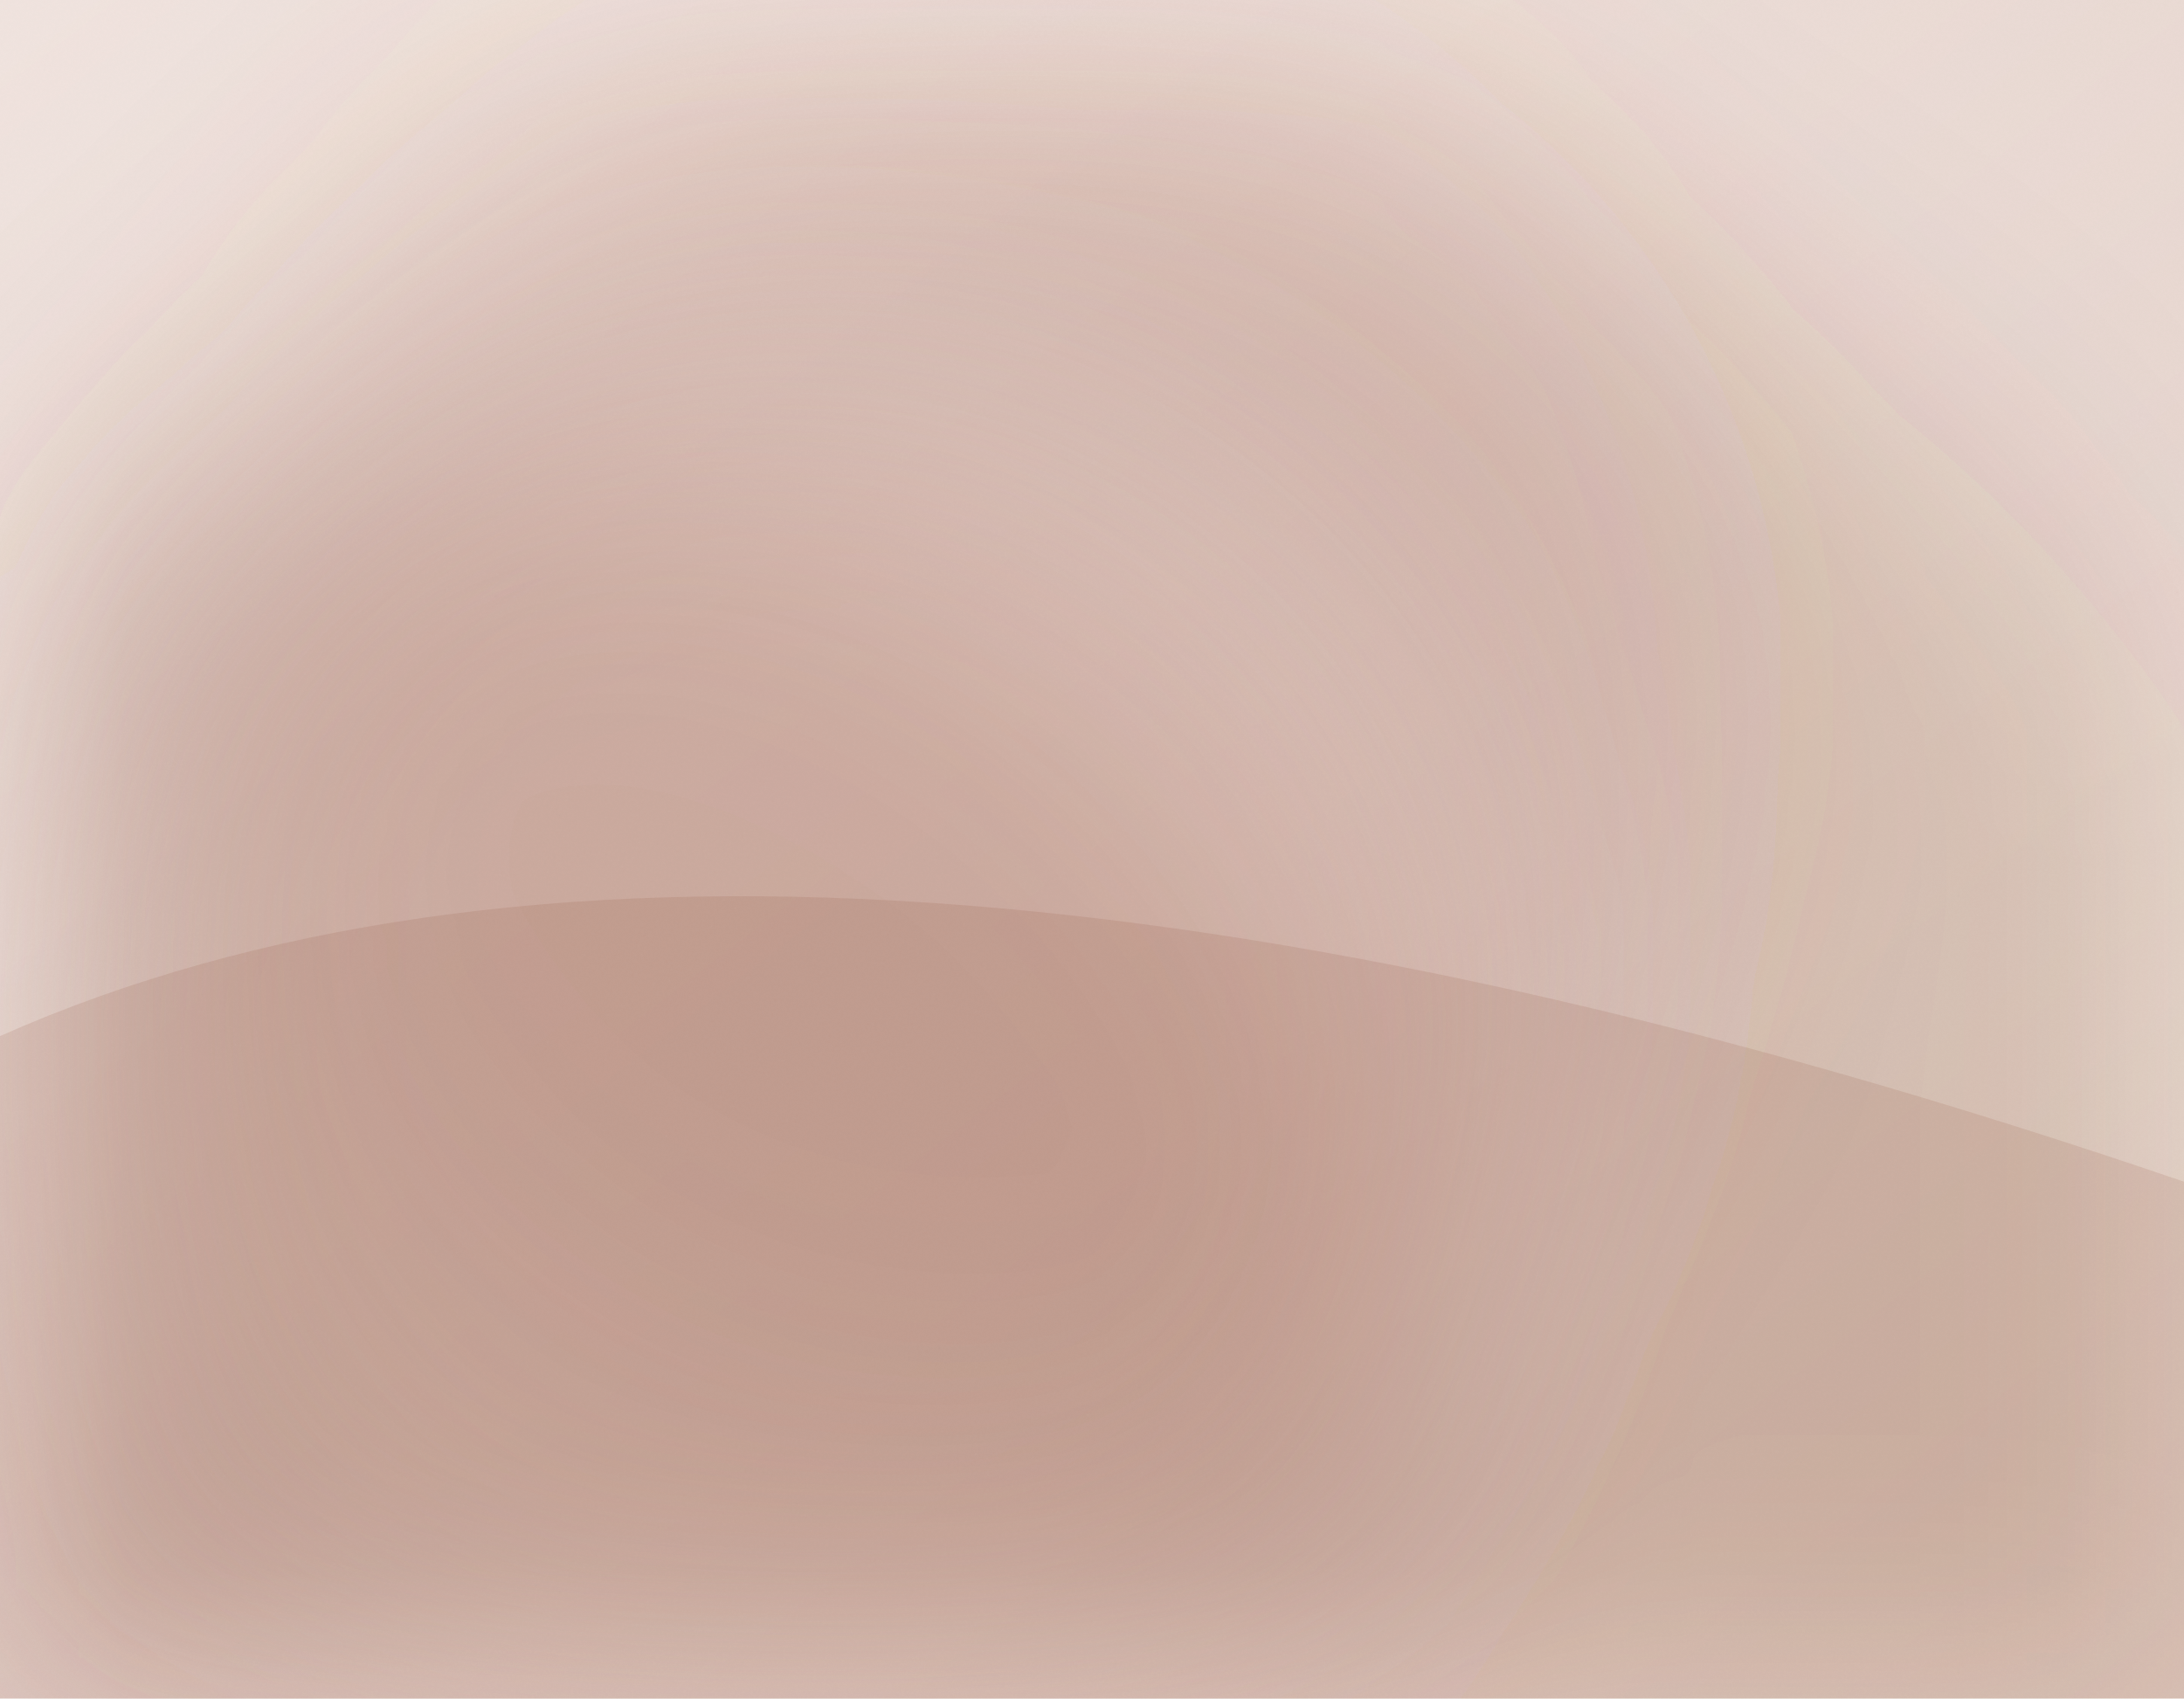
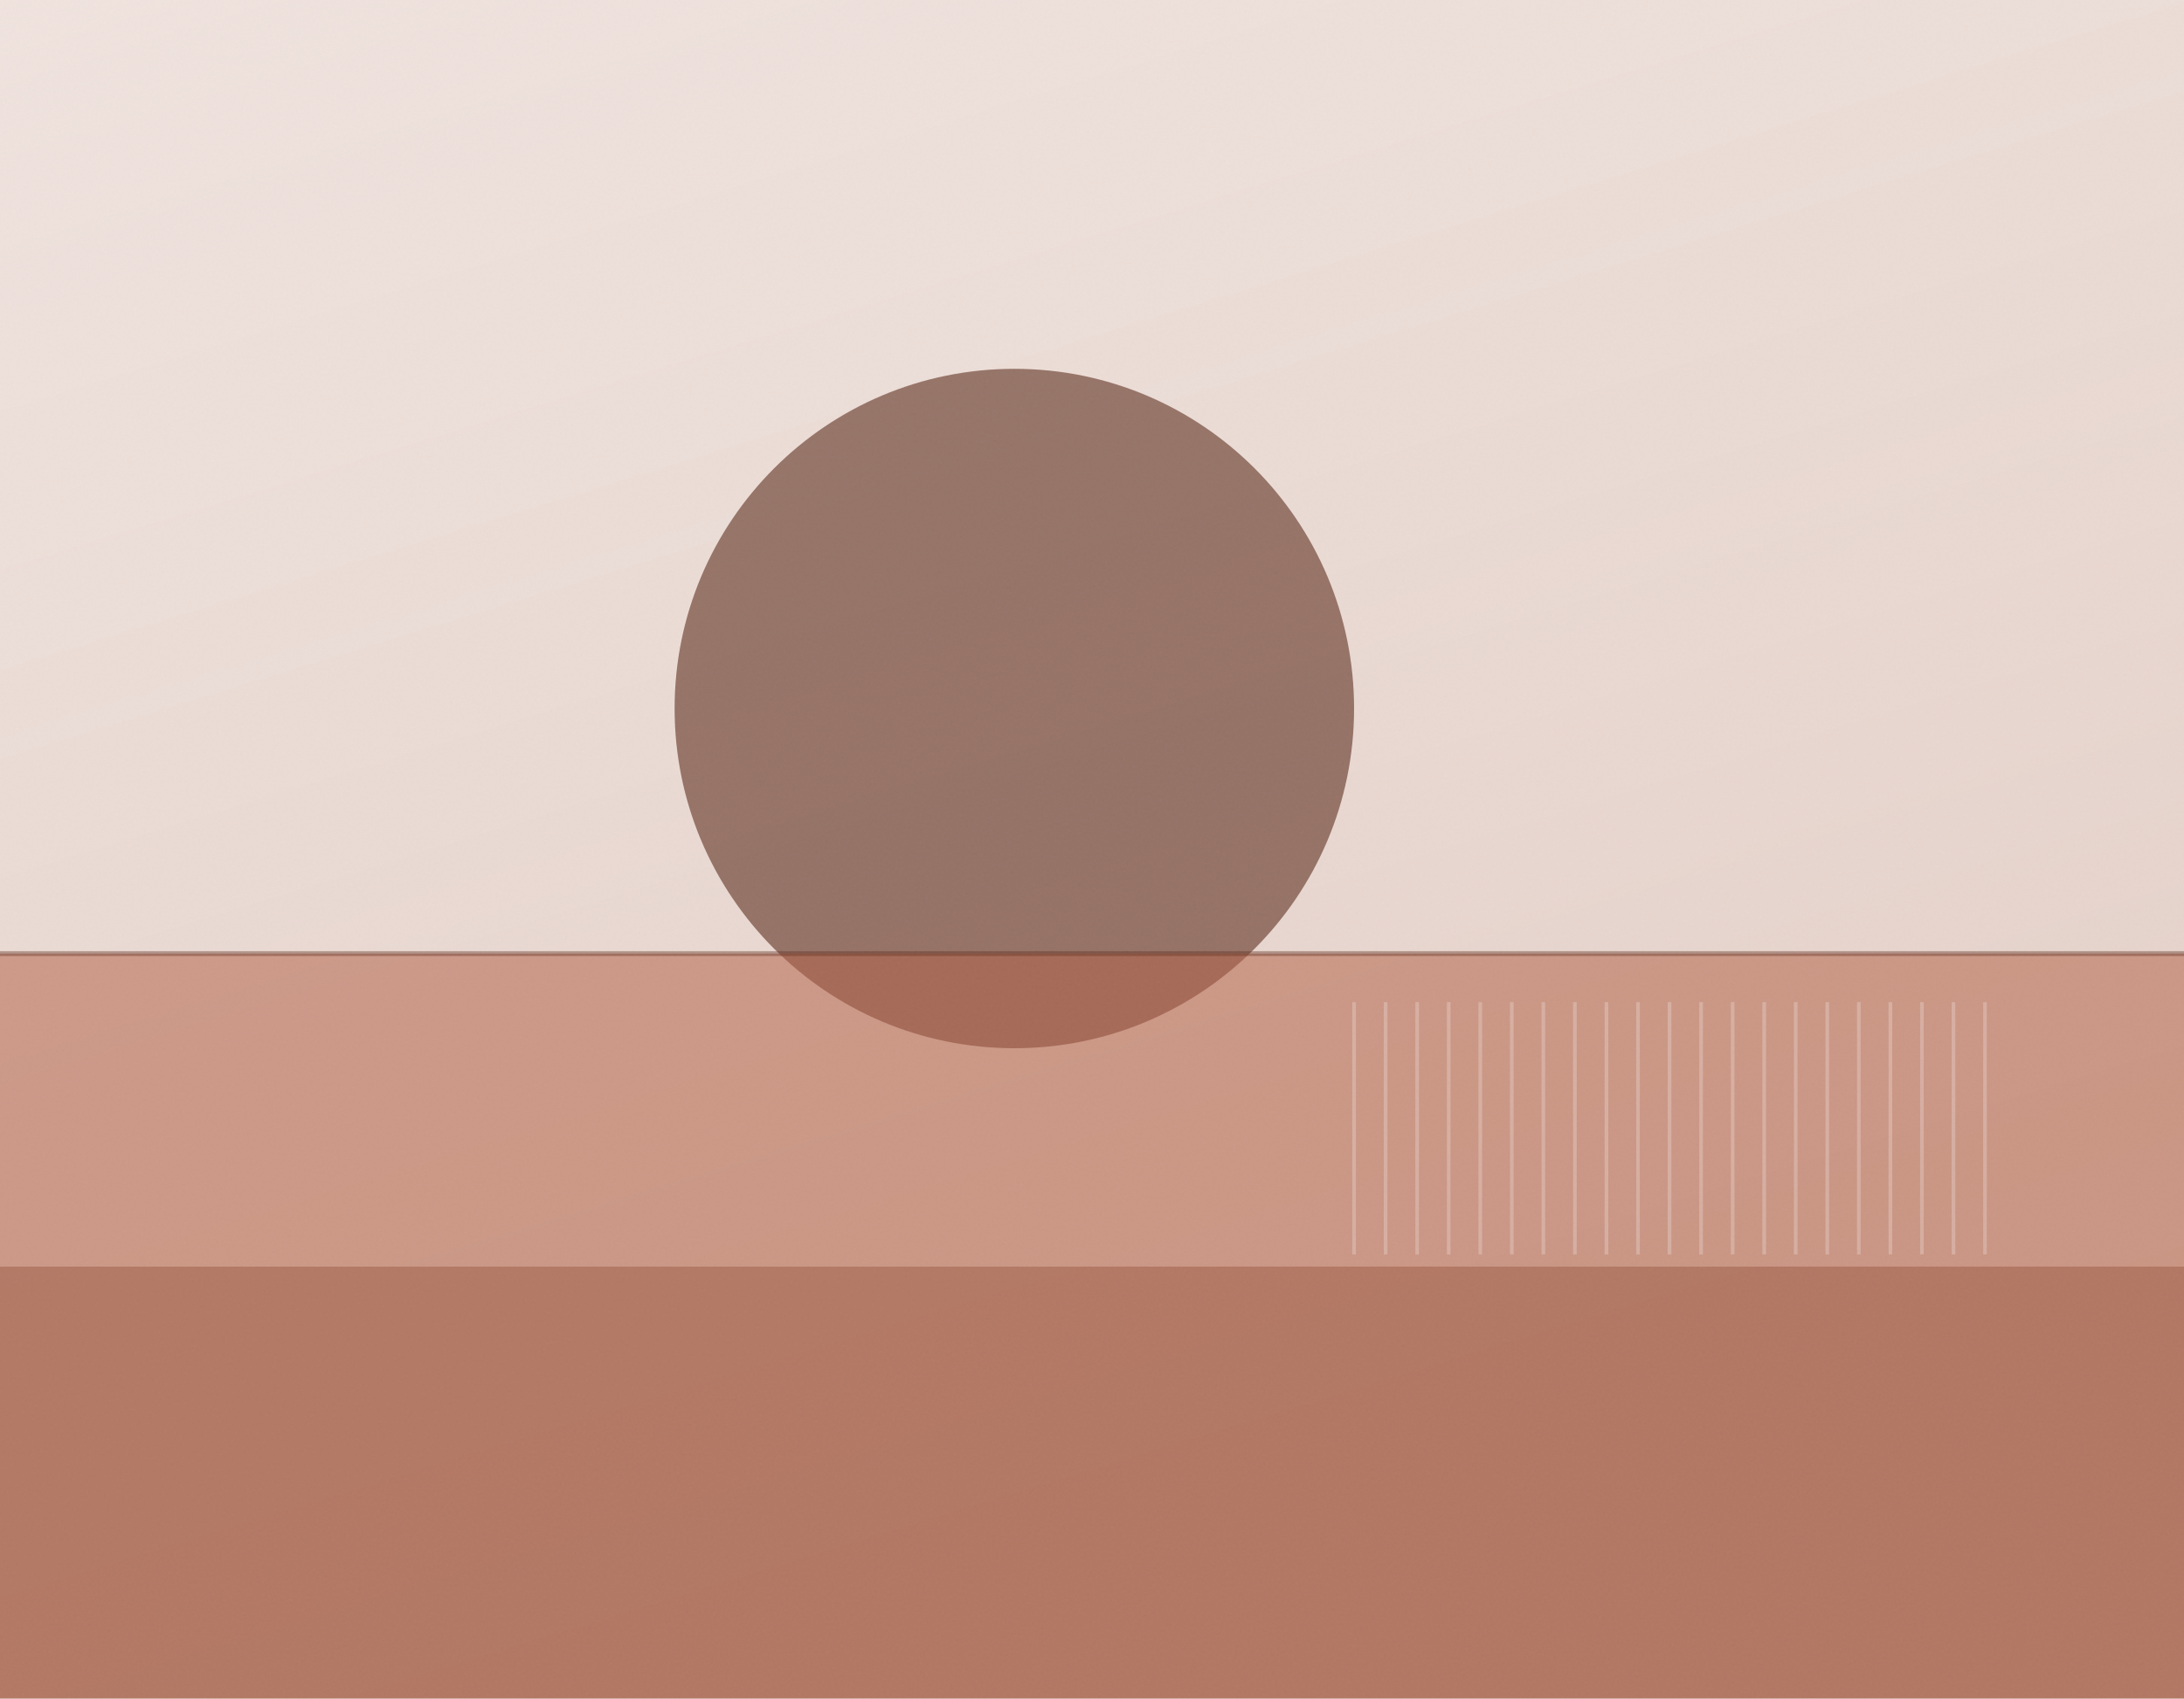
<svg xmlns="http://www.w3.org/2000/svg" viewBox="0 0 900 700" width="900" height="700" role="img">
  <defs>
-     <linearGradient id="eg" x1="0" y1="0" x2="1" y2="1">
+     <linearGradient id="eg" x1="0" y1="0" x2="0.4" y2="1">
      <stop offset="0" stop-color="#F0E3DE" />
      <stop offset="1" stop-color="#E4D0C8" />
    </linearGradient>
-     <filter id="soft">
-       <feGaussianBlur stdDeviation="55" />
-     </filter>
    <filter id="grain2">
      <feTurbulence type="fractalNoise" baseFrequency="0.8" numOctaves="3" seed="81" />
      <feColorMatrix type="saturate" values="0" />
      <feComponentTransfer>
        <feFuncA type="linear" slope="0.05" />
      </feComponentTransfer>
    </filter>
  </defs>
  <rect width="900" height="700" fill="url(#eg)" />
-   <g filter="url(#soft)">
-     <circle cx="404" cy="282" r="305" fill="#B5654A" opacity="0.14" />
-     <circle cx="191" cy="597" r="393" fill="#8E4A33" opacity="0.21" />
-     <circle cx="430" cy="610" r="563" fill="#5E2E1E" opacity="0.14" />
-     <circle cx="331" cy="434" r="275" fill="#E4D0C8" opacity="0.23" />
-   </g>
-   <path d="M0 427 Q 315 287 900 487 L 900 700 L 0 700 Z" fill="#8E4A33" opacity="0.14" />
-   <rect width="900" height="700" filter="url(#grain2)" opacity="0.65" />
+   <circle cx="418" cy="292" r="140" fill="#5E2E1E" opacity="0.6" />
+   <rect x="0" y="393" width="900" height="307" fill="#B5654A" opacity="0.55" />
+   <rect x="0" y="522" width="900" height="178" fill="#8E4A33" opacity="0.4" />
+   <line x1="0" y1="393" x2="900" y2="393" stroke="#5E2E1E" stroke-width="2" opacity="0.4" />
+   <line x1="558" y1="413" x2="558" y2="517" stroke="#F0E3DE" stroke-width="1.5" opacity="0.32" />
+   <line x1="571" y1="413" x2="571" y2="517" stroke="#F0E3DE" stroke-width="1.5" opacity="0.32" />
+   <line x1="584" y1="413" x2="584" y2="517" stroke="#F0E3DE" stroke-width="1.5" opacity="0.32" />
+   <line x1="597" y1="413" x2="597" y2="517" stroke="#F0E3DE" stroke-width="1.5" opacity="0.32" />
+   <line x1="610" y1="413" x2="610" y2="517" stroke="#F0E3DE" stroke-width="1.5" opacity="0.32" />
+   <line x1="623" y1="413" x2="623" y2="517" stroke="#F0E3DE" stroke-width="1.5" opacity="0.32" />
+   <line x1="636" y1="413" x2="636" y2="517" stroke="#F0E3DE" stroke-width="1.5" opacity="0.32" />
+   <line x1="649" y1="413" x2="649" y2="517" stroke="#F0E3DE" stroke-width="1.5" opacity="0.32" />
+   <line x1="662" y1="413" x2="662" y2="517" stroke="#F0E3DE" stroke-width="1.5" opacity="0.32" />
+   <line x1="675" y1="413" x2="675" y2="517" stroke="#F0E3DE" stroke-width="1.5" opacity="0.32" />
+   <line x1="688" y1="413" x2="688" y2="517" stroke="#F0E3DE" stroke-width="1.5" opacity="0.32" />
+   <line x1="701" y1="413" x2="701" y2="517" stroke="#F0E3DE" stroke-width="1.5" opacity="0.32" />
+   <line x1="714" y1="413" x2="714" y2="517" stroke="#F0E3DE" stroke-width="1.5" opacity="0.32" />
+   <line x1="727" y1="413" x2="727" y2="517" stroke="#F0E3DE" stroke-width="1.5" opacity="0.32" />
+   <line x1="740" y1="413" x2="740" y2="517" stroke="#F0E3DE" stroke-width="1.5" opacity="0.32" />
+   <line x1="753" y1="413" x2="753" y2="517" stroke="#F0E3DE" stroke-width="1.5" opacity="0.32" />
+   <line x1="766" y1="413" x2="766" y2="517" stroke="#F0E3DE" stroke-width="1.5" opacity="0.32" />
+   <line x1="779" y1="413" x2="779" y2="517" stroke="#F0E3DE" stroke-width="1.5" opacity="0.32" />
+   <line x1="792" y1="413" x2="792" y2="517" stroke="#F0E3DE" stroke-width="1.5" opacity="0.32" />
+   <line x1="805" y1="413" x2="805" y2="517" stroke="#F0E3DE" stroke-width="1.5" opacity="0.32" />
+   <line x1="818" y1="413" x2="818" y2="517" stroke="#F0E3DE" stroke-width="1.5" opacity="0.32" />
+   <rect width="900" height="700" filter="url(#grain2)" opacity="0.7" />
</svg>
